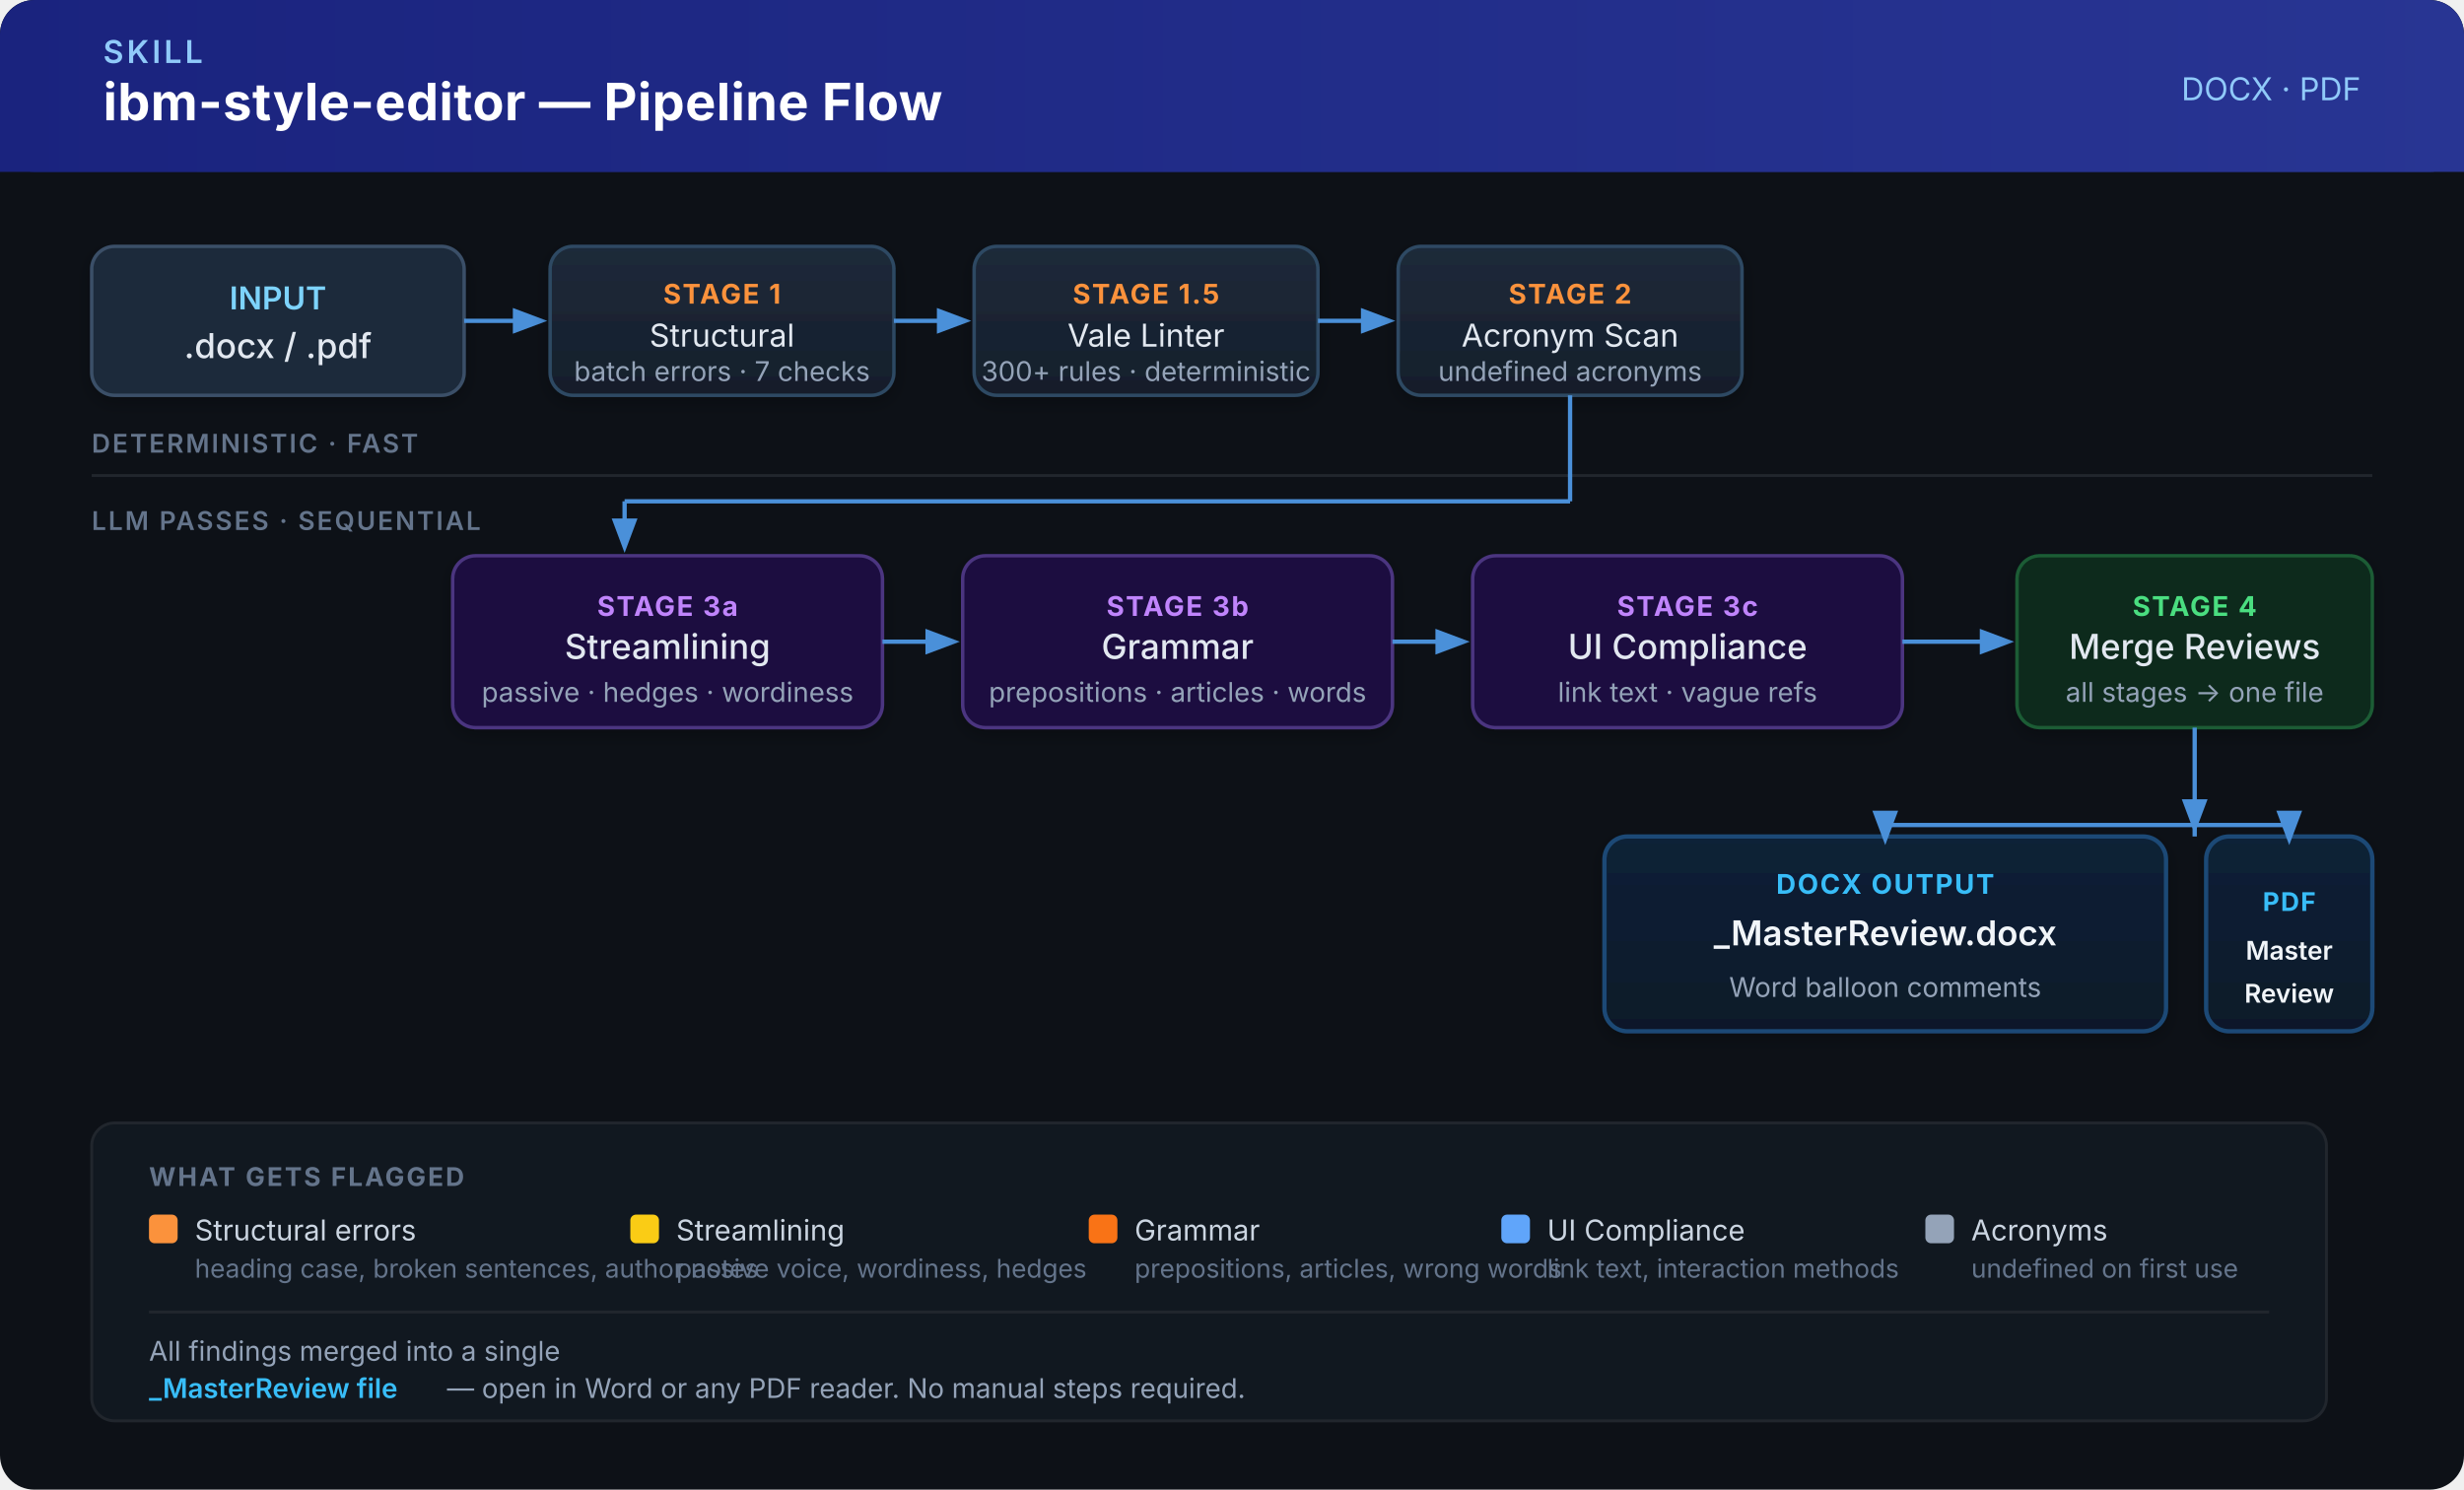
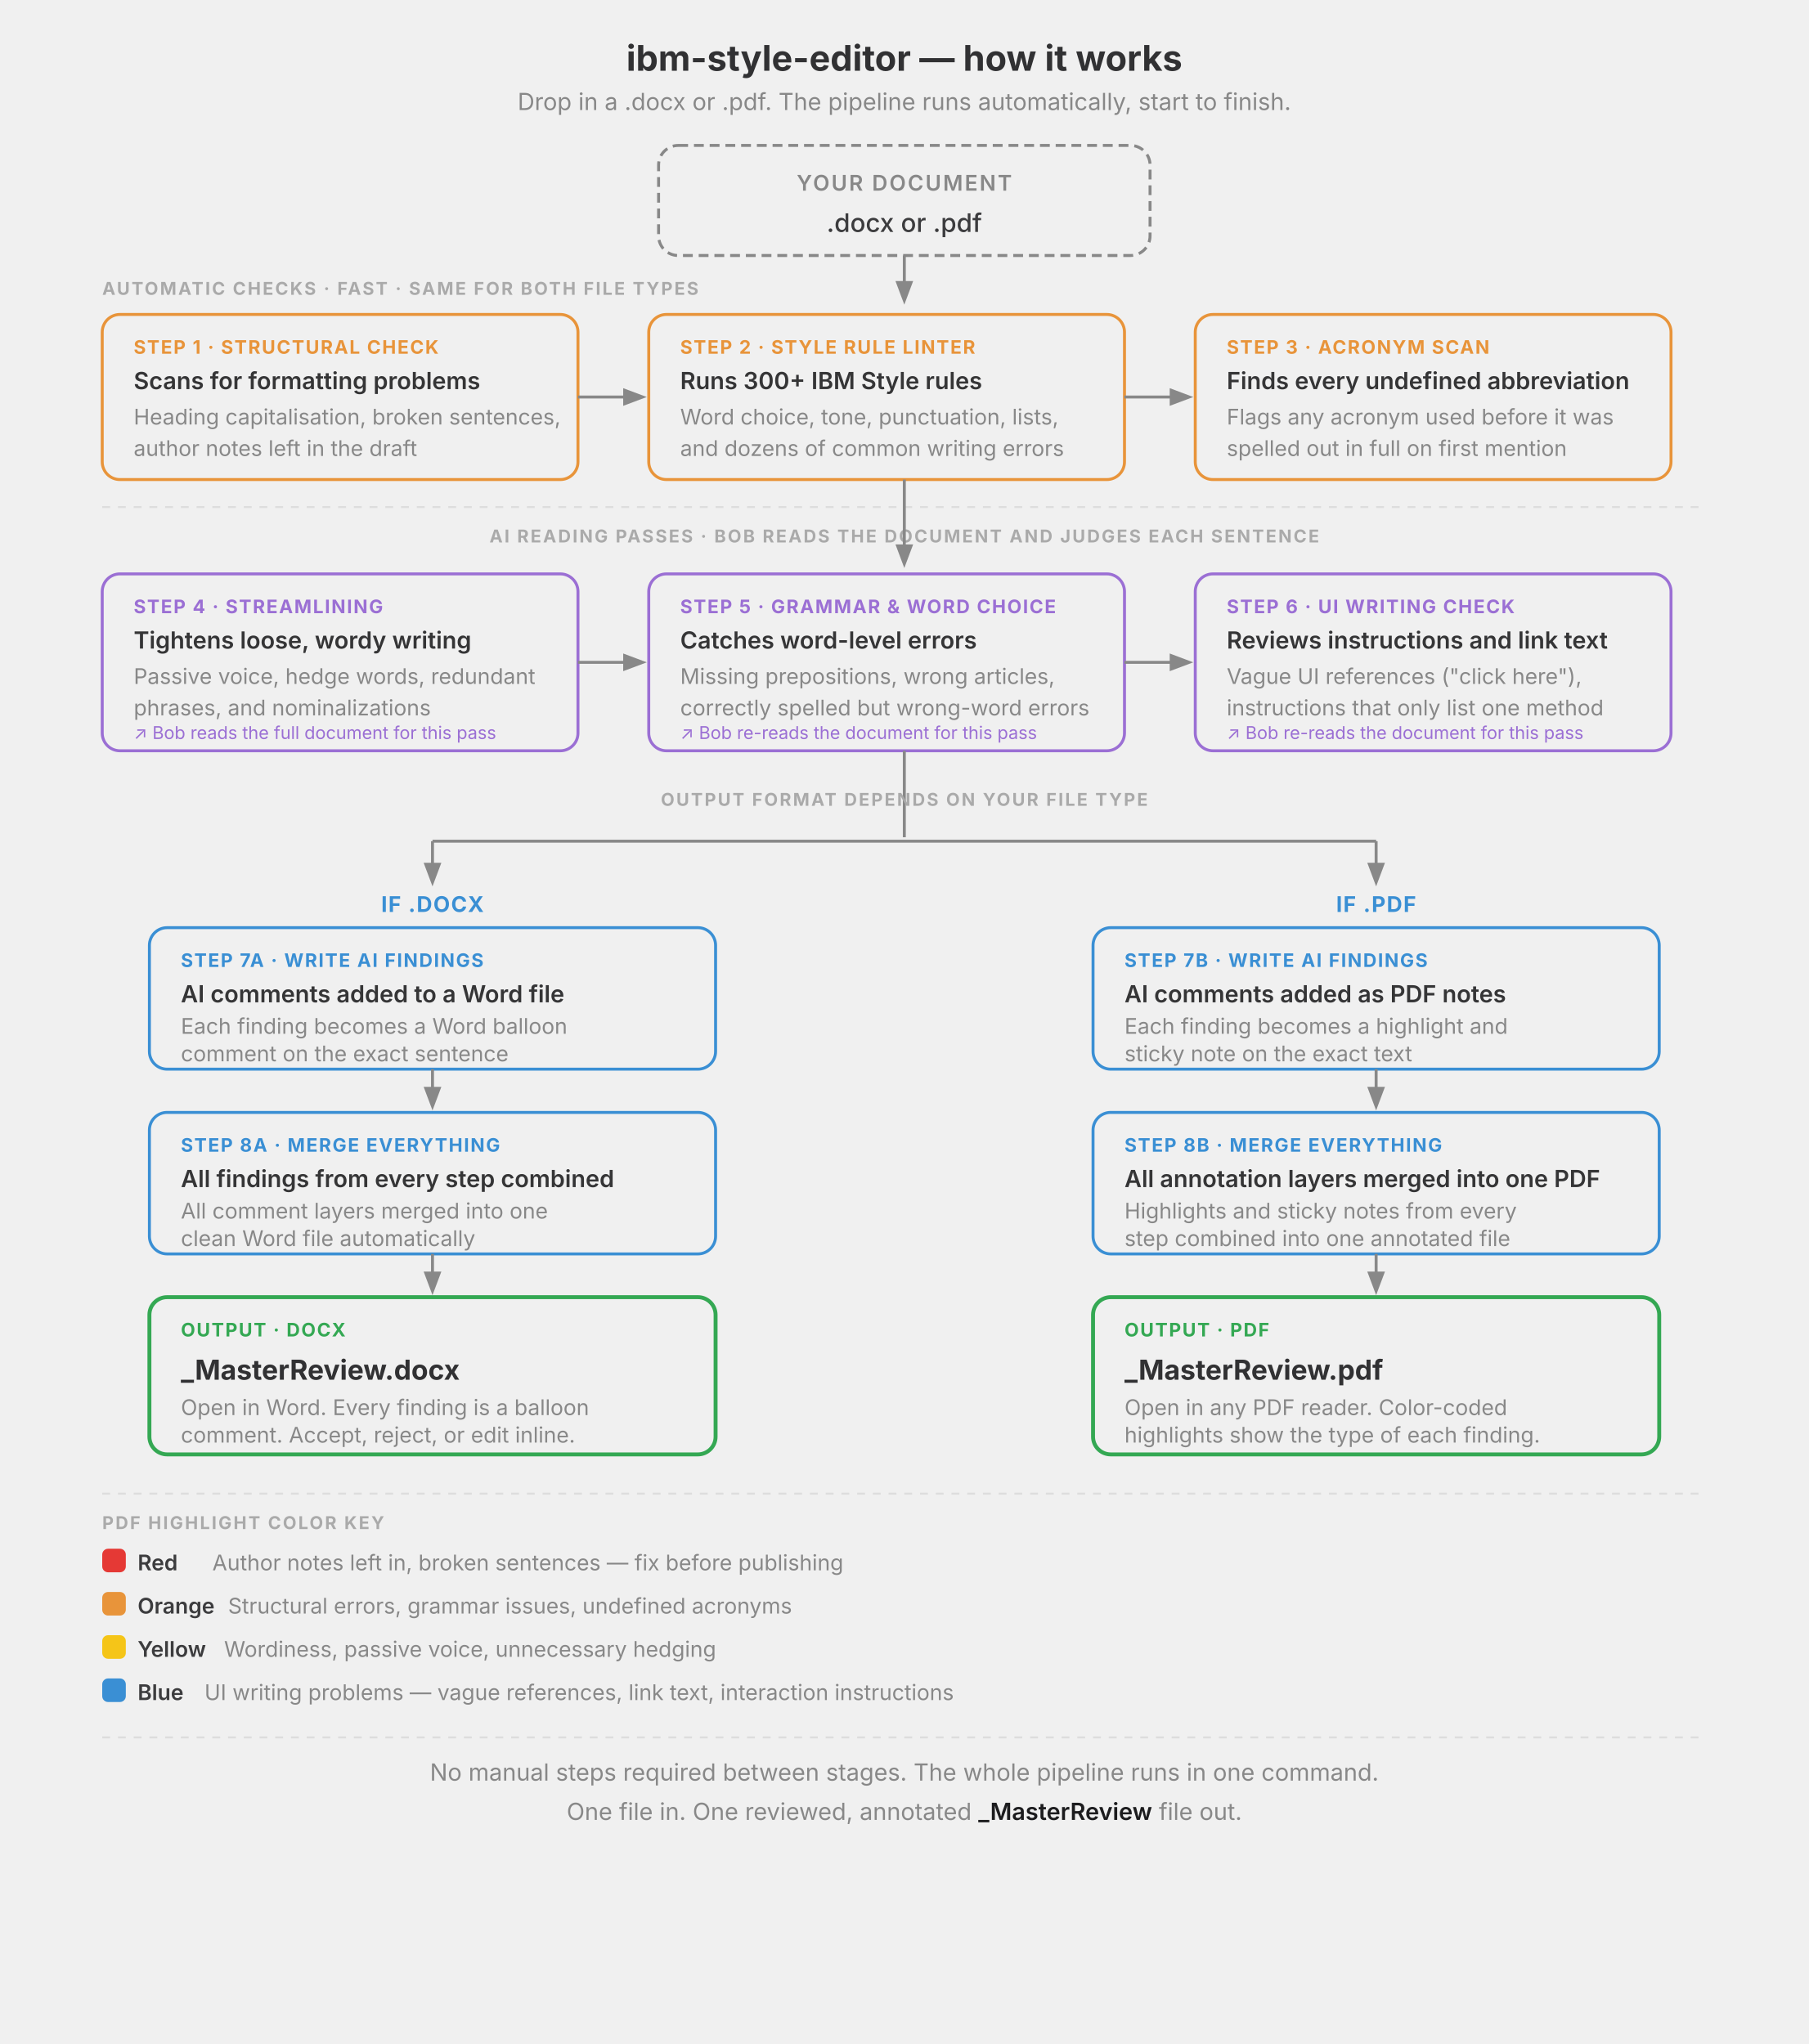
- <svg xmlns="http://www.w3.org/2000/svg" viewBox="0 0 860 520" width="860" height="520" font-family="-apple-system, 'Segoe UI', system-ui, sans-serif">
+ <svg xmlns="http://www.w3.org/2000/svg" viewBox="0 0 920 1040" width="920" height="1040" font-family="-apple-system, 'Segoe UI', system-ui, sans-serif">
  <defs>
-     <linearGradient id="headerGrad" x1="0%" y1="0%" x2="100%" y2="0%">
-       <stop offset="0%" style="stop-color:#1a237e;stop-opacity:1" />
-       <stop offset="100%" style="stop-color:#283593;stop-opacity:1" />
-     </linearGradient>
-     <linearGradient id="stageGrad" x1="0%" y1="0%" x2="0%" y2="100%">
-       <stop offset="0%" style="stop-color:#1e2a3a;stop-opacity:1" />
-       <stop offset="100%" style="stop-color:#151e2b;stop-opacity:1" />
-     </linearGradient>
-     <linearGradient id="outputGrad" x1="0%" y1="0%" x2="0%" y2="100%">
-       <stop offset="0%" style="stop-color:#0d2137;stop-opacity:1" />
-       <stop offset="100%" style="stop-color:#091929;stop-opacity:1" />
-     </linearGradient>
-     <filter id="shadow" x="-5%" y="-5%" width="110%" height="120%">
-       <feDropShadow dx="0" dy="2" stdDeviation="3" flood-color="#000" flood-opacity="0.25" />
-     </filter>
-     <marker id="arrow" markerWidth="8" markerHeight="8" refX="6" refY="3" orient="auto">
-       <path d="M0,0 L0,6 L8,3 z" fill="#4a90d9" />
+     <marker id="arr" markerWidth="8" markerHeight="8" refX="6" refY="3" orient="auto">
+       <path d="M0,0 L0,6 L8,3 z" fill="#888" />
    </marker>
  </defs>
-   <rect width="860" height="520" fill="#0d1117" rx="12" />
-   <rect x="0" y="0" width="860" height="60" fill="url(#headerGrad)" rx="12" />
-   <rect x="0" y="48" width="860" height="12" fill="url(#headerGrad)" />
-   <text x="36" y="22" font-size="11" fill="#90caf9" font-weight="600" letter-spacing="0.1em" text-anchor="start">SKILL</text>
-   <text x="36" y="42" font-size="18" fill="#ffffff" font-weight="700" letter-spacing="0.01em">ibm-style-editor — Pipeline Flow</text>
-   <text x="824" y="35" font-size="11" fill="#90caf9" text-anchor="end">DOCX  ·  PDF</text>
-   <rect x="32" y="86" width="130" height="52" rx="8" fill="#1e2a3a" stroke="#3a5068" stroke-width="1.2" filter="url(#shadow)" />
-   <text x="97" y="108" font-size="11" fill="#7dd3fc" font-weight="600" text-anchor="middle">INPUT</text>
-   <text x="97" y="125" font-size="12" fill="#e2e8f0" font-weight="500" text-anchor="middle">.docx  /  .pdf</text>
-   <line x1="162" y1="112" x2="188" y2="112" stroke="#4a90d9" stroke-width="1.5" marker-end="url(#arrow)" />
-   <rect x="192" y="86" width="120" height="52" rx="8" fill="url(#stageGrad)" stroke="#2d4a63" stroke-width="1.2" filter="url(#shadow)" />
-   <text x="252" y="106" font-size="9.5" fill="#fb923c" font-weight="700" text-anchor="middle" letter-spacing="0.06em">STAGE 1</text>
-   <text x="252" y="121" font-size="11" fill="#e2e8f0" text-anchor="middle">Structural</text>
-   <text x="252" y="133" font-size="9.5" fill="#94a3b8" text-anchor="middle">batch errors · 7 checks</text>
-   <line x1="312" y1="112" x2="336" y2="112" stroke="#4a90d9" stroke-width="1.5" marker-end="url(#arrow)" />
-   <rect x="340" y="86" width="120" height="52" rx="8" fill="url(#stageGrad)" stroke="#2d4a63" stroke-width="1.2" filter="url(#shadow)" />
-   <text x="400" y="106" font-size="9.5" fill="#fb923c" font-weight="700" text-anchor="middle" letter-spacing="0.06em">STAGE 1.5</text>
-   <text x="400" y="121" font-size="11" fill="#e2e8f0" text-anchor="middle">Vale Linter</text>
-   <text x="400" y="133" font-size="9.5" fill="#94a3b8" text-anchor="middle">300+ rules · deterministic</text>
-   <line x1="460" y1="112" x2="484" y2="112" stroke="#4a90d9" stroke-width="1.5" marker-end="url(#arrow)" />
-   <rect x="488" y="86" width="120" height="52" rx="8" fill="url(#stageGrad)" stroke="#2d4a63" stroke-width="1.2" filter="url(#shadow)" />
-   <text x="548" y="106" font-size="9.5" fill="#fb923c" font-weight="700" text-anchor="middle" letter-spacing="0.06em">STAGE 2</text>
-   <text x="548" y="121" font-size="11" fill="#e2e8f0" text-anchor="middle">Acronym Scan</text>
-   <text x="548" y="133" font-size="9.5" fill="#94a3b8" text-anchor="middle">undefined acronyms</text>
-   <text x="32" y="158" font-size="9" fill="#64748b" font-weight="600" letter-spacing="0.08em">DETERMINISTIC  ·  FAST</text>
-   <line x1="32" y1="166" x2="828" y2="166" stroke="#21262d" stroke-width="1" />
-   <text x="32" y="185" font-size="9" fill="#64748b" font-weight="600" letter-spacing="0.08em">LLM PASSES  ·  SEQUENTIAL</text>
-   <line x1="548" y1="138" x2="548" y2="175" stroke="#4a90d9" stroke-width="1.5" />
-   <line x1="548" y1="175" x2="218" y2="175" stroke="#4a90d9" stroke-width="1.5" />
-   <line x1="218" y1="175" x2="218" y2="190" stroke="#4a90d9" stroke-width="1.5" marker-end="url(#arrow)" />
-   <rect x="158" y="194" width="150" height="60" rx="8" fill="#1a1040" stroke="#4c3580" stroke-width="1.2" filter="url(#shadow)" />
-   <text x="233" y="215" font-size="9.5" fill="#c084fc" font-weight="700" text-anchor="middle" letter-spacing="0.06em">STAGE 3a</text>
-   <text x="233" y="230" font-size="12" fill="#e2e8f0" font-weight="500" text-anchor="middle">Streamlining</text>
-   <text x="233" y="245" font-size="9.5" fill="#94a3b8" text-anchor="middle">passive · hedges · wordiness</text>
-   <line x1="308" y1="224" x2="332" y2="224" stroke="#4a90d9" stroke-width="1.5" marker-end="url(#arrow)" />
-   <rect x="336" y="194" width="150" height="60" rx="8" fill="#1a1040" stroke="#4c3580" stroke-width="1.2" filter="url(#shadow)" />
-   <text x="411" y="215" font-size="9.5" fill="#c084fc" font-weight="700" text-anchor="middle" letter-spacing="0.06em">STAGE 3b</text>
-   <text x="411" y="230" font-size="12" fill="#e2e8f0" font-weight="500" text-anchor="middle">Grammar</text>
-   <text x="411" y="245" font-size="9.5" fill="#94a3b8" text-anchor="middle">prepositions · articles · words</text>
-   <line x1="486" y1="224" x2="510" y2="224" stroke="#4a90d9" stroke-width="1.5" marker-end="url(#arrow)" />
-   <rect x="514" y="194" width="150" height="60" rx="8" fill="#1a1040" stroke="#4c3580" stroke-width="1.2" filter="url(#shadow)" />
-   <text x="589" y="215" font-size="9.5" fill="#c084fc" font-weight="700" text-anchor="middle" letter-spacing="0.06em">STAGE 3c</text>
-   <text x="589" y="230" font-size="12" fill="#e2e8f0" font-weight="500" text-anchor="middle">UI Compliance</text>
-   <text x="589" y="245" font-size="9.5" fill="#94a3b8" text-anchor="middle">link text · vague refs</text>
-   <line x1="664" y1="224" x2="700" y2="224" stroke="#4a90d9" stroke-width="1.5" marker-end="url(#arrow)" />
-   <rect x="704" y="194" width="124" height="60" rx="8" fill="#0d2a1a" stroke="#1a5c35" stroke-width="1.2" filter="url(#shadow)" />
-   <text x="766" y="215" font-size="9.5" fill="#4ade80" font-weight="700" text-anchor="middle" letter-spacing="0.06em">STAGE 4</text>
-   <text x="766" y="230" font-size="12" fill="#e2e8f0" font-weight="500" text-anchor="middle">Merge Reviews</text>
-   <text x="766" y="245" font-size="9.5" fill="#94a3b8" text-anchor="middle">all stages → one file</text>
-   <line x1="766" y1="254" x2="766" y2="288" stroke="#4a90d9" stroke-width="1.5" marker-end="url(#arrow)" />
-   <rect x="560" y="292" width="196" height="68" rx="8" fill="url(#outputGrad)" stroke="#1e4976" stroke-width="1.5" filter="url(#shadow)" />
-   <text x="658" y="312" font-size="9.5" fill="#38bdf8" font-weight="700" text-anchor="middle" letter-spacing="0.06em">DOCX OUTPUT</text>
-   <text x="658" y="330" font-size="12" fill="#f1f5f9" font-weight="600" text-anchor="middle">_MasterReview.docx</text>
-   <text x="658" y="348" font-size="9.5" fill="#94a3b8" text-anchor="middle">Word balloon comments</text>
-   <rect x="770" y="292" width="58" height="68" rx="8" fill="url(#outputGrad)" stroke="#1e4976" stroke-width="1.5" filter="url(#shadow)" />
-   <text x="799" y="318" font-size="9" fill="#38bdf8" font-weight="700" text-anchor="middle" letter-spacing="0.05em">PDF</text>
-   <text x="799" y="335" font-size="9" fill="#f1f5f9" font-weight="600" text-anchor="middle">Master</text>
-   <text x="799" y="350" font-size="9" fill="#f1f5f9" font-weight="600" text-anchor="middle">Review</text>
-   <line x1="766" y1="288" x2="766" y2="292" stroke="#4a90d9" stroke-width="1.5" />
-   <line x1="658" y1="288" x2="658" y2="292" stroke="#4a90d9" stroke-width="1.5" marker-end="url(#arrow)" />
-   <line x1="799" y1="288" x2="799" y2="292" stroke="#4a90d9" stroke-width="1.5" marker-end="url(#arrow)" />
-   <line x1="658" y1="288" x2="799" y2="288" stroke="#4a90d9" stroke-width="1.5" />
-   <rect x="32" y="392" width="780" height="104" rx="8" fill="#111820" stroke="#21262d" stroke-width="1" />
-   <text x="52" y="414" font-size="9" fill="#64748b" font-weight="700" letter-spacing="0.08em">WHAT GETS FLAGGED</text>
-   <rect x="52" y="424" width="10" height="10" rx="2" fill="#fb923c" />
-   <text x="68" y="433" font-size="10" fill="#cbd5e1">Structural errors</text>
-   <text x="68" y="446" font-size="9" fill="#64748b">heading case, broken sentences, author notes</text>
-   <rect x="220" y="424" width="10" height="10" rx="2" fill="#facc15" />
-   <text x="236" y="433" font-size="10" fill="#cbd5e1">Streamlining</text>
-   <text x="236" y="446" font-size="9" fill="#64748b">passive voice, wordiness, hedges</text>
-   <rect x="380" y="424" width="10" height="10" rx="2" fill="#f97316" />
-   <text x="396" y="433" font-size="10" fill="#cbd5e1">Grammar</text>
-   <text x="396" y="446" font-size="9" fill="#64748b">prepositions, articles, wrong words</text>
-   <rect x="524" y="424" width="10" height="10" rx="2" fill="#60a5fa" />
-   <text x="540" y="433" font-size="10" fill="#cbd5e1">UI Compliance</text>
-   <text x="540" y="446" font-size="9" fill="#64748b">link text, interaction methods</text>
-   <rect x="672" y="424" width="10" height="10" rx="2" fill="#94a3b8" />
-   <text x="688" y="433" font-size="10" fill="#cbd5e1">Acronyms</text>
-   <text x="688" y="446" font-size="9" fill="#64748b">undefined on first use</text>
-   <line x1="52" y1="458" x2="792" y2="458" stroke="#21262d" stroke-width="1" />
-   <text x="52" y="475" font-size="9.5" fill="#94a3b8">All findings merged into a single</text>
-   <text x="52" y="488" font-size="9.5" fill="#38bdf8" font-weight="600">_MasterReview file</text>
-   <text x="156" y="488" font-size="9.5" fill="#94a3b8">— open in Word or any PDF reader. No manual steps required.</text>
+   <text x="460" y="36" font-size="18" font-weight="700" text-anchor="middle" style="fill:#1c1c1e" opacity="0.9">ibm-style-editor — how it works</text>
+   <text x="460" y="56" font-size="12" fill="#888" text-anchor="middle">Drop in a .docx or .pdf. The pipeline runs automatically, start to finish.</text>
+   <rect x="335" y="74" width="250" height="56" rx="10" fill="none" stroke="#888" stroke-width="1.5" stroke-dasharray="5,3" />
+   <text x="460" y="97" font-size="11" font-weight="600" fill="#888" text-anchor="middle" letter-spacing="0.08em">YOUR DOCUMENT</text>
+   <text x="460" y="118" font-size="13" font-weight="500" text-anchor="middle" style="fill:#1c1c1e" opacity="0.85">.docx  or  .pdf</text>
+   <line x1="460" y1="130" x2="460" y2="152" stroke="#888" stroke-width="1.5" marker-end="url(#arr)" />
+   <text x="52" y="150" font-size="9" font-weight="700" fill="#aaa" letter-spacing="0.10em">
+     AUTOMATIC CHECKS  ·  FAST  ·  SAME FOR BOTH FILE TYPES
+   </text>
+   <rect x="52" y="160" width="242" height="84" rx="9" fill="none" stroke="#e8943a" stroke-width="1.5" />
+   <text x="68" y="180" font-size="9.5" font-weight="700" fill="#e8943a" letter-spacing="0.07em">STEP 1  ·  STRUCTURAL CHECK</text>
+   <text x="68" y="198" font-size="12" font-weight="600" style="fill:#1c1c1e" opacity="0.88">Scans for formatting problems</text>
+   <text x="68" y="216" font-size="11" fill="#888">Heading capitalisation, broken sentences,</text>
+   <text x="68" y="232" font-size="11" fill="#888">author notes left in the draft</text>
+   <line x1="294" y1="202" x2="326" y2="202" stroke="#888" stroke-width="1.5" marker-end="url(#arr)" />
+   <rect x="330" y="160" width="242" height="84" rx="9" fill="none" stroke="#e8943a" stroke-width="1.5" />
+   <text x="346" y="180" font-size="9.5" font-weight="700" fill="#e8943a" letter-spacing="0.07em">STEP 2  ·  STYLE RULE LINTER</text>
+   <text x="346" y="198" font-size="12" font-weight="600" style="fill:#1c1c1e" opacity="0.88">Runs 300+ IBM Style rules</text>
+   <text x="346" y="216" font-size="11" fill="#888">Word choice, tone, punctuation, lists,</text>
+   <text x="346" y="232" font-size="11" fill="#888">and dozens of common writing errors</text>
+   <line x1="572" y1="202" x2="604" y2="202" stroke="#888" stroke-width="1.5" marker-end="url(#arr)" />
+   <rect x="608" y="160" width="242" height="84" rx="9" fill="none" stroke="#e8943a" stroke-width="1.5" />
+   <text x="624" y="180" font-size="9.5" font-weight="700" fill="#e8943a" letter-spacing="0.07em">STEP 3  ·  ACRONYM SCAN</text>
+   <text x="624" y="198" font-size="12" font-weight="600" style="fill:#1c1c1e" opacity="0.88">Finds every undefined abbreviation</text>
+   <text x="624" y="216" font-size="11" fill="#888">Flags any acronym used before it was</text>
+   <text x="624" y="232" font-size="11" fill="#888">spelled out in full on first mention</text>
+   <line x1="52" y1="258" x2="868" y2="258" stroke="#ddd" stroke-width="1" stroke-dasharray="4,4" />
+   <text x="460" y="276" font-size="9" font-weight="700" fill="#aaa" text-anchor="middle" letter-spacing="0.10em">
+     AI READING PASSES  ·  BOB READS THE DOCUMENT AND JUDGES EACH SENTENCE
+   </text>
+   <line x1="460" y1="244" x2="460" y2="286" stroke="#888" stroke-width="1.5" marker-end="url(#arr)" />
+   <rect x="52" y="292" width="242" height="90" rx="9" fill="none" stroke="#9b6fd4" stroke-width="1.5" />
+   <text x="68" y="312" font-size="9.5" font-weight="700" fill="#9b6fd4" letter-spacing="0.07em">STEP 4  ·  STREAMLINING</text>
+   <text x="68" y="330" font-size="12" font-weight="600" style="fill:#1c1c1e" opacity="0.88">Tightens loose, wordy writing</text>
+   <text x="68" y="348" font-size="11" fill="#888">Passive voice, hedge words, redundant</text>
+   <text x="68" y="364" font-size="11" fill="#888">phrases, and nominalizations</text>
+   <text x="68" y="376" font-size="9" fill="#9b6fd4">↗ Bob reads the full document for this pass</text>
+   <line x1="294" y1="337" x2="326" y2="337" stroke="#888" stroke-width="1.5" marker-end="url(#arr)" />
+   <rect x="330" y="292" width="242" height="90" rx="9" fill="none" stroke="#9b6fd4" stroke-width="1.5" />
+   <text x="346" y="312" font-size="9.5" font-weight="700" fill="#9b6fd4" letter-spacing="0.07em">STEP 5  ·  GRAMMAR &amp; WORD CHOICE</text>
+   <text x="346" y="330" font-size="12" font-weight="600" style="fill:#1c1c1e" opacity="0.88">Catches word-level errors</text>
+   <text x="346" y="348" font-size="11" fill="#888">Missing prepositions, wrong articles,</text>
+   <text x="346" y="364" font-size="11" fill="#888">correctly spelled but wrong-word errors</text>
+   <text x="346" y="376" font-size="9" fill="#9b6fd4">↗ Bob re-reads the document for this pass</text>
+   <line x1="572" y1="337" x2="604" y2="337" stroke="#888" stroke-width="1.5" marker-end="url(#arr)" />
+   <rect x="608" y="292" width="242" height="90" rx="9" fill="none" stroke="#9b6fd4" stroke-width="1.5" />
+   <text x="624" y="312" font-size="9.5" font-weight="700" fill="#9b6fd4" letter-spacing="0.07em">STEP 6  ·  UI WRITING CHECK</text>
+   <text x="624" y="330" font-size="12" font-weight="600" style="fill:#1c1c1e" opacity="0.88">Reviews instructions and link text</text>
+   <text x="624" y="348" font-size="11" fill="#888">Vague UI references ("click here"),</text>
+   <text x="624" y="364" font-size="11" fill="#888">instructions that only list one method</text>
+   <text x="624" y="376" font-size="9" fill="#9b6fd4">↗ Bob re-reads the document for this pass</text>
+   <line x1="460" y1="382" x2="460" y2="426" stroke="#888" stroke-width="1.5" />
+   <text x="460" y="410" font-size="9" font-weight="700" fill="#aaa" text-anchor="middle" letter-spacing="0.10em">
+     OUTPUT FORMAT DEPENDS ON YOUR FILE TYPE
+   </text>
+   <line x1="220" y1="428" x2="700" y2="428" stroke="#888" stroke-width="1.5" />
+   <line x1="220" y1="428" x2="220" y2="448" stroke="#888" stroke-width="1.5" marker-end="url(#arr)" />
+   <line x1="700" y1="428" x2="700" y2="448" stroke="#888" stroke-width="1.5" marker-end="url(#arr)" />
+   <text x="220" y="464" font-size="11" font-weight="700" fill="#3a8fd4" text-anchor="middle" letter-spacing="0.05em">IF .DOCX</text>
+   <text x="700" y="464" font-size="11" font-weight="700" fill="#3a8fd4" text-anchor="middle" letter-spacing="0.05em">IF .PDF</text>
+   <rect x="76" y="472" width="288" height="72" rx="9" fill="none" stroke="#3a8fd4" stroke-width="1.5" />
+   <text x="92" y="492" font-size="9.5" font-weight="700" fill="#3a8fd4" letter-spacing="0.07em">STEP 7A  ·  WRITE AI FINDINGS</text>
+   <text x="92" y="510" font-size="12" font-weight="600" style="fill:#1c1c1e" opacity="0.88">AI comments added to a Word file</text>
+   <text x="92" y="526" font-size="11" fill="#888">Each finding becomes a Word balloon</text>
+   <text x="92" y="540" font-size="11" fill="#888">comment on the exact sentence</text>
+   <line x1="220" y1="544" x2="220" y2="562" stroke="#888" stroke-width="1.5" marker-end="url(#arr)" />
+   <rect x="76" y="566" width="288" height="72" rx="9" fill="none" stroke="#3a8fd4" stroke-width="1.5" />
+   <text x="92" y="586" font-size="9.5" font-weight="700" fill="#3a8fd4" letter-spacing="0.07em">STEP 8A  ·  MERGE EVERYTHING</text>
+   <text x="92" y="604" font-size="12" font-weight="600" style="fill:#1c1c1e" opacity="0.88">All findings from every step combined</text>
+   <text x="92" y="620" font-size="11" fill="#888">All comment layers merged into one</text>
+   <text x="92" y="634" font-size="11" fill="#888">clean Word file automatically</text>
+   <line x1="220" y1="638" x2="220" y2="656" stroke="#888" stroke-width="1.5" marker-end="url(#arr)" />
+   <rect x="76" y="660" width="288" height="80" rx="9" fill="none" stroke="#34a853" stroke-width="2" />
+   <text x="92" y="680" font-size="9.5" font-weight="700" fill="#34a853" letter-spacing="0.07em">OUTPUT  ·  DOCX</text>
+   <text x="92" y="702" font-size="14" font-weight="700" style="fill:#1c1c1e" opacity="0.9">_MasterReview.docx</text>
+   <text x="92" y="720" font-size="11" fill="#888">Open in Word. Every finding is a balloon</text>
+   <text x="92" y="734" font-size="11" fill="#888">comment. Accept, reject, or edit inline.</text>
+   <rect x="556" y="472" width="288" height="72" rx="9" fill="none" stroke="#3a8fd4" stroke-width="1.5" />
+   <text x="572" y="492" font-size="9.5" font-weight="700" fill="#3a8fd4" letter-spacing="0.07em">STEP 7B  ·  WRITE AI FINDINGS</text>
+   <text x="572" y="510" font-size="12" font-weight="600" style="fill:#1c1c1e" opacity="0.88">AI comments added as PDF notes</text>
+   <text x="572" y="526" font-size="11" fill="#888">Each finding becomes a highlight and</text>
+   <text x="572" y="540" font-size="11" fill="#888">sticky note on the exact text</text>
+   <line x1="700" y1="544" x2="700" y2="562" stroke="#888" stroke-width="1.5" marker-end="url(#arr)" />
+   <rect x="556" y="566" width="288" height="72" rx="9" fill="none" stroke="#3a8fd4" stroke-width="1.5" />
+   <text x="572" y="586" font-size="9.5" font-weight="700" fill="#3a8fd4" letter-spacing="0.07em">STEP 8B  ·  MERGE EVERYTHING</text>
+   <text x="572" y="604" font-size="12" font-weight="600" style="fill:#1c1c1e" opacity="0.88">All annotation layers merged into one PDF</text>
+   <text x="572" y="620" font-size="11" fill="#888">Highlights and sticky notes from every</text>
+   <text x="572" y="634" font-size="11" fill="#888">step combined into one annotated file</text>
+   <line x1="700" y1="638" x2="700" y2="656" stroke="#888" stroke-width="1.5" marker-end="url(#arr)" />
+   <rect x="556" y="660" width="288" height="80" rx="9" fill="none" stroke="#34a853" stroke-width="2" />
+   <text x="572" y="680" font-size="9.5" font-weight="700" fill="#34a853" letter-spacing="0.07em">OUTPUT  ·  PDF</text>
+   <text x="572" y="702" font-size="14" font-weight="700" style="fill:#1c1c1e" opacity="0.9">_MasterReview.pdf</text>
+   <text x="572" y="720" font-size="11" fill="#888">Open in any PDF reader. Color-coded</text>
+   <text x="572" y="734" font-size="11" fill="#888">highlights show the type of each finding.</text>
+   <line x1="52" y1="760" x2="868" y2="760" stroke="#ddd" stroke-width="1" stroke-dasharray="4,4" />
+   <text x="52" y="778" font-size="9" font-weight="700" fill="#aaa" letter-spacing="0.10em">PDF HIGHLIGHT COLOR KEY</text>
+   <rect x="52" y="788" width="12" height="12" rx="3" fill="#e53935" />
+   <text x="70" y="799" font-size="11" font-weight="600" style="fill:#1c1c1e" opacity="0.85">Red</text>
+   <text x="108" y="799" font-size="11" fill="#888">Author notes left in, broken sentences — fix before publishing</text>
+   <rect x="52" y="810" width="12" height="12" rx="3" fill="#e8943a" />
+   <text x="70" y="821" font-size="11" font-weight="600" style="fill:#1c1c1e" opacity="0.85">Orange</text>
+   <text x="116" y="821" font-size="11" fill="#888">Structural errors, grammar issues, undefined acronyms</text>
+   <rect x="52" y="832" width="12" height="12" rx="3" fill="#f5c518" />
+   <text x="70" y="843" font-size="11" font-weight="600" style="fill:#1c1c1e" opacity="0.85">Yellow</text>
+   <text x="114" y="843" font-size="11" fill="#888">Wordiness, passive voice, unnecessary hedging</text>
+   <rect x="52" y="854" width="12" height="12" rx="3" fill="#3a8fd4" />
+   <text x="70" y="865" font-size="11" font-weight="600" style="fill:#1c1c1e" opacity="0.85">Blue</text>
+   <text x="104" y="865" font-size="11" fill="#888">UI writing problems — vague references, link text, interaction instructions</text>
+   <line x1="52" y1="884" x2="868" y2="884" stroke="#ddd" stroke-width="1" stroke-dasharray="4,4" />
+   <text x="460" y="906" font-size="12" fill="#888" text-anchor="middle">No manual steps required between stages. The whole pipeline runs in one command.</text>
+   <text x="460" y="926" font-size="12" fill="#888" text-anchor="middle">One file in. One reviewed, annotated <tspan font-weight="600" style="fill:#1c1c1e" opacity="0.85">_MasterReview</tspan> file out.</text>
</svg>
